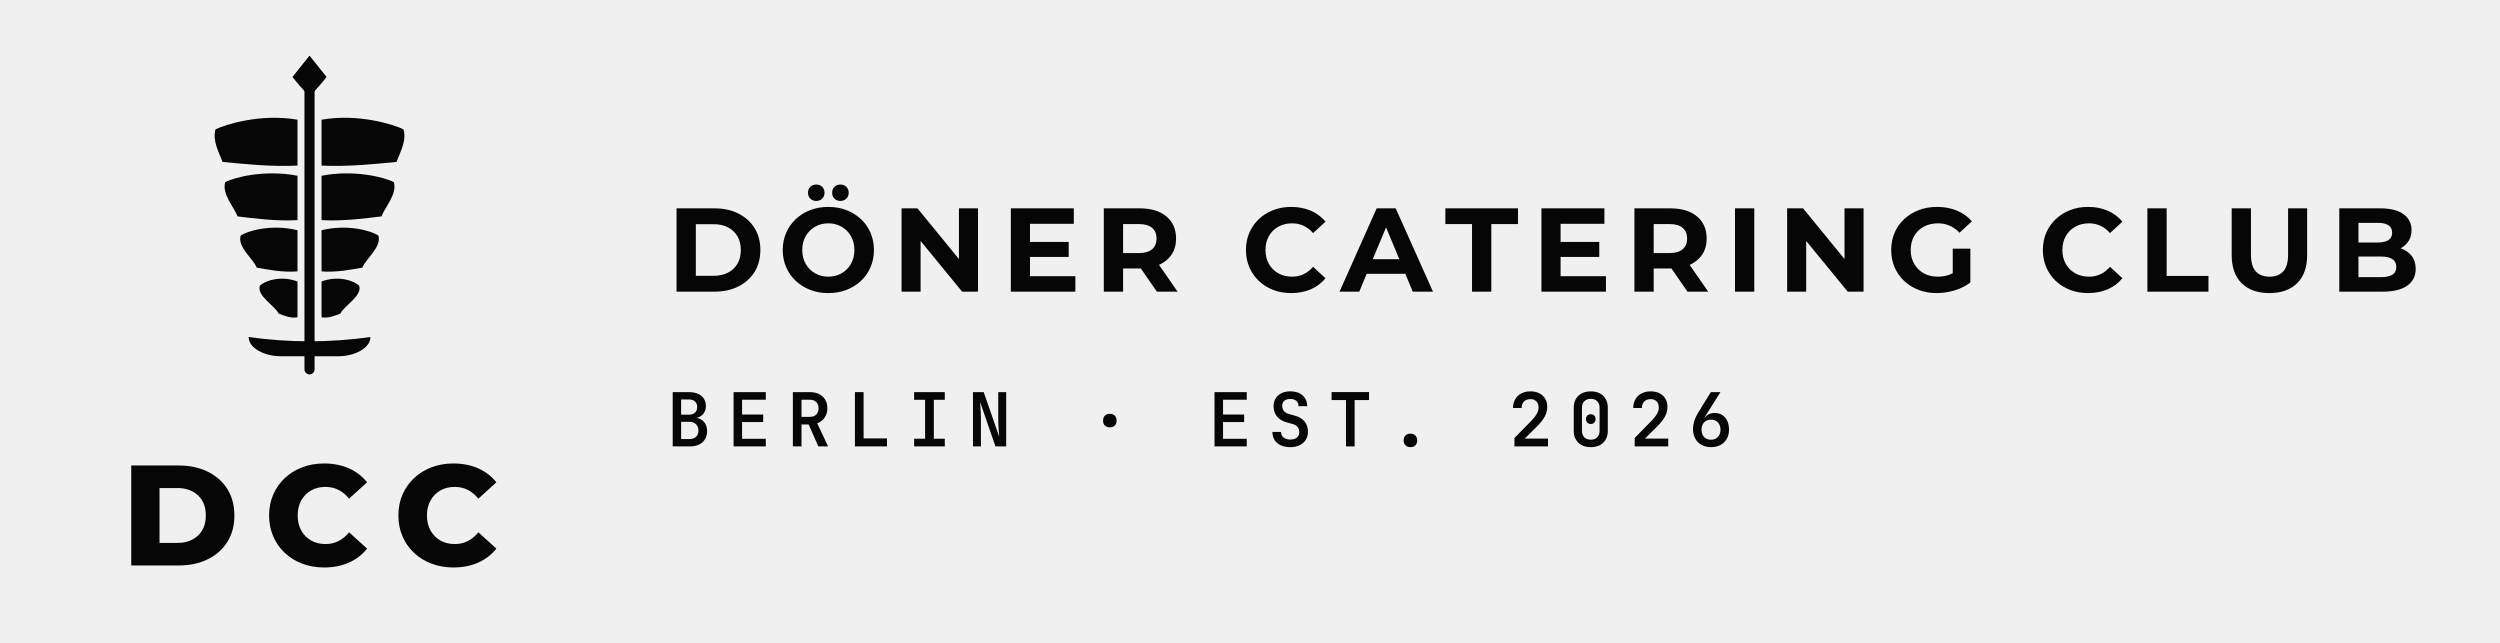
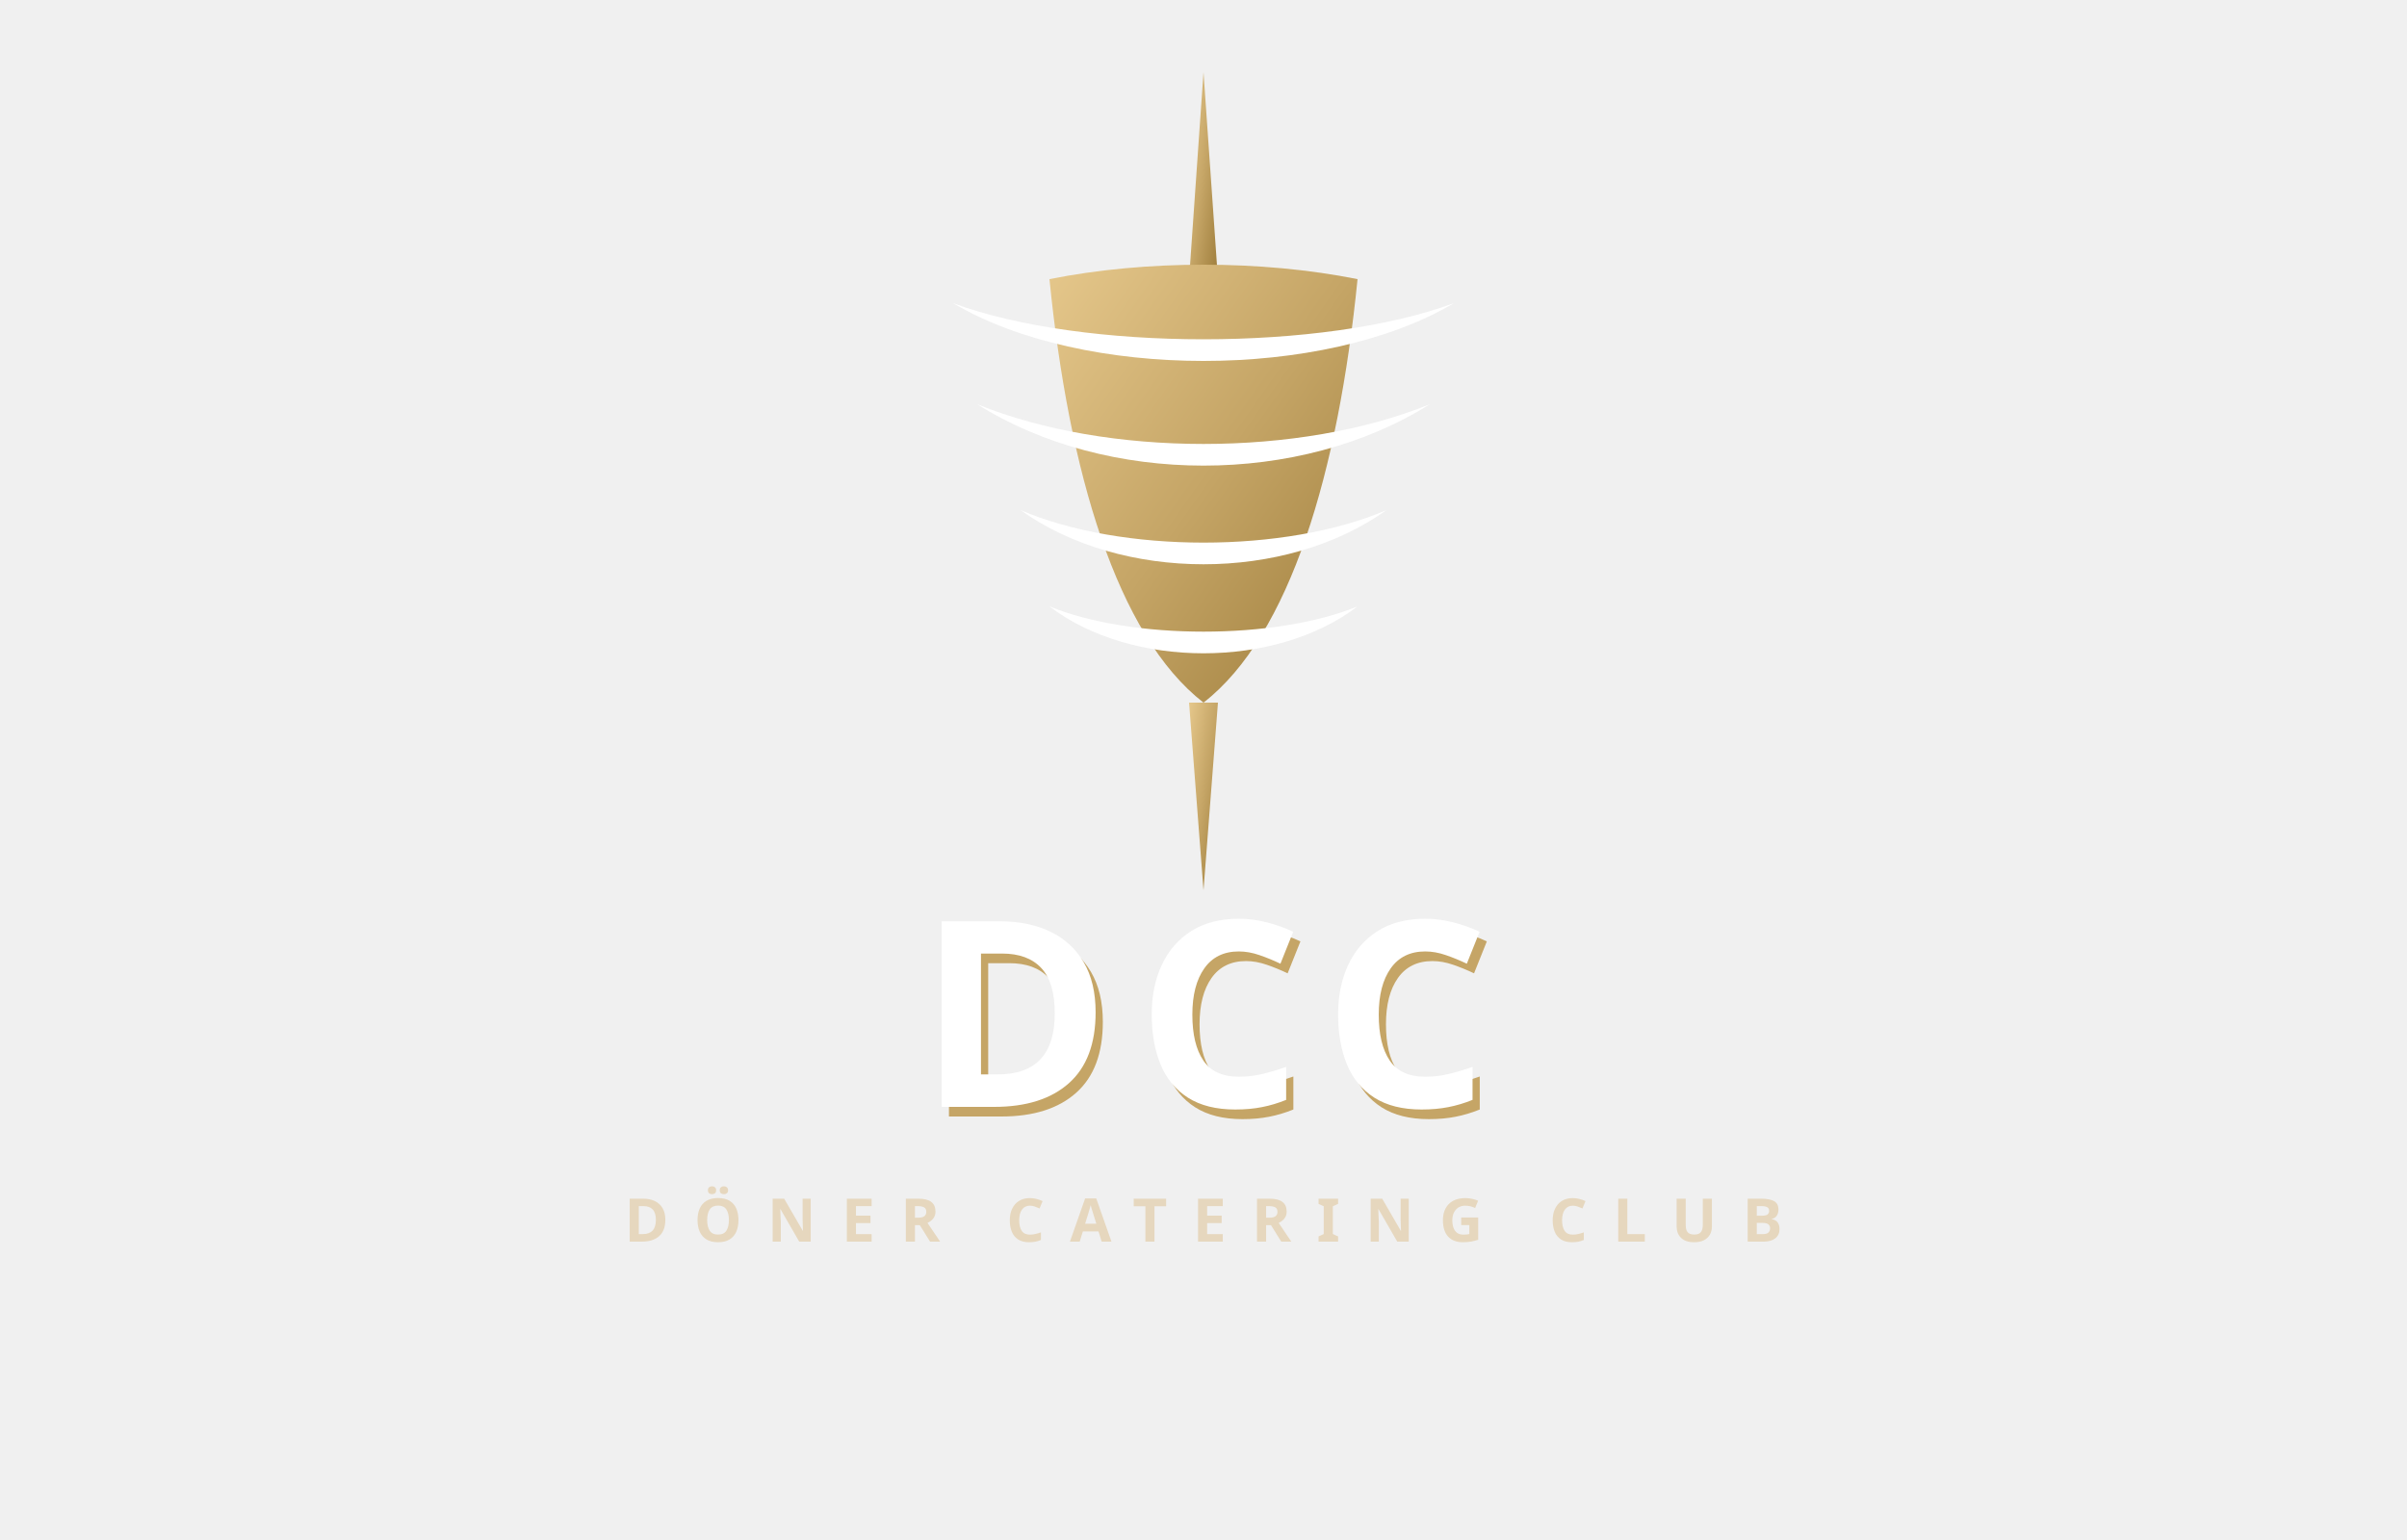
- <svg xmlns="http://www.w3.org/2000/svg" viewBox="0 0 420 108" width="420" height="108" role="img" aria-label="DCC Döner Catering Club — logo-primary (mono)">
+ <svg xmlns="http://www.w3.org/2000/svg" viewBox="0 0 500 320" width="100%" height="100%">
  <defs>
-     <linearGradient id="dcc-spit-logo-primary-mono" gradientUnits="userSpaceOnUse" x1="43.93" y1="9.35" x2="60.07" y2="62.27">
-       <stop offset="0%" stop-color="#060606" />
-       <stop offset="28%" stop-color="#060606" />
-       <stop offset="64%" stop-color="#060606" />
-       <stop offset="100%" stop-color="#060606" />
+     <linearGradient id="dccGoldGradDark" x1="0%" y1="0%" x2="100%" y2="100%">
+       <stop offset="0%" stop-color="#E5C78B" />
+       <stop offset="50%" stop-color="#C5A566" />
+       <stop offset="100%" stop-color="#9E7D3B" />
    </linearGradient>
-     <linearGradient id="dcc-spit-logo-primary-mono-text" gradientUnits="userSpaceOnUse" x1="112.00" y1="0.00" x2="291.00" y2="0.00">
-       <stop offset="0%" stop-color="#060606" />
-       <stop offset="100%" stop-color="#060606" />
-     </linearGradient>
+     <filter id="goldGlow" x="-20%" y="-20%" width="140%" height="140%">
+       <feDropShadow dx="1.5" dy="2" stdDeviation="0.5" flood-color="#C5A566" flood-opacity="0.85" />
+     </filter>
  </defs>
-   <rect x="51.15" y="14.46" width="1.70" height="48.44" rx="0.85" fill="url(#dcc-spit-logo-primary-mono)" />
-   <path d="M 52.00,9.35 Q 53.97,11.77 54.87,12.93 Q 53.97,14.10 52.00,16.25 Q 50.03,14.10 49.13,12.93 Q 50.03,11.77 52.00,9.35 Z" fill="url(#dcc-spit-logo-primary-mono)" />
-   <path d="M 49.98,20.11 C 43.79,19.03 37.86,20.92 36.21,21.73 C 35.63,23.69 36.88,25.77 37.38,27.20 C 40.53,27.51 45.57,28.05 49.98,27.82 Z" fill="url(#dcc-spit-logo-primary-mono)" />
-   <path d="M 54.02,20.11 C 60.21,19.03 66.14,20.92 67.79,21.73 C 68.37,23.69 67.12,25.77 66.62,27.20 C 63.47,27.51 58.43,28.05 54.02,27.82 Z" fill="url(#dcc-spit-logo-primary-mono)" />
-   <path d="M 49.98,29.53 C 44.51,28.45 39.29,29.80 37.83,30.61 C 37.24,32.67 39.40,34.85 39.89,36.35 C 42.41,36.66 46.45,37.20 49.98,36.98 Z" fill="url(#dcc-spit-logo-primary-mono)" />
-   <path d="M 54.02,29.53 C 59.49,28.45 64.71,29.80 66.17,30.61 C 66.76,32.67 64.60,34.85 64.11,36.35 C 61.59,36.66 57.55,37.20 54.02,36.98 Z" fill="url(#dcc-spit-logo-primary-mono)" />
-   <path d="M 49.98,38.68 C 45.68,37.60 41.57,38.77 40.43,39.58 C 39.84,41.51 42.63,43.56 43.12,44.96 C 44.83,45.27 47.58,45.81 49.98,45.59 Z" fill="url(#dcc-spit-logo-primary-mono)" />
-   <path d="M 54.02,38.68 C 58.32,37.60 62.43,38.77 63.57,39.58 C 64.16,41.51 61.37,43.56 60.88,44.96 C 59.17,45.27 56.42,45.81 54.02,45.59 Z" fill="url(#dcc-spit-logo-primary-mono)" />
-   <path d="M 49.98,47.29 C 47.14,46.21 44.42,47.20 43.66,48.01 C 43.07,49.69 46.30,51.46 46.80,52.67 C 47.59,52.99 48.87,53.53 49.98,53.30 Z" fill="url(#dcc-spit-logo-primary-mono)" />
-   <path d="M 54.02,47.29 C 56.86,46.21 59.58,47.20 60.34,48.01 C 60.93,49.69 57.70,51.46 57.20,52.67 C 56.41,52.99 55.13,53.53 54.02,53.30 Z" fill="url(#dcc-spit-logo-primary-mono)" />
-   <path d="M 41.77,56.62 Q 52.00,58.06 62.23,56.62 C 62.23,58.50 59.54,59.85 56.84,59.85 L 47.16,59.85 C 44.46,59.85 41.77,58.50 41.77,56.62 Z" fill="url(#dcc-spit-logo-primary-mono)" />
-   <path d="M22.048 95.0V78.2H29.992Q32.776 78.2 34.888 79.232Q37.0 80.264 38.188 82.148Q39.376 84.032 39.376 86.6Q39.376 89.168 38.188 91.052Q37.0 92.936 34.888 93.968Q32.776 95.0 29.992 95.0ZM26.8 91.208H29.8Q31.936 91.208 33.256 89.984Q34.576 88.76 34.576 86.6Q34.576 84.44 33.256 83.216Q31.936 81.992 29.8 81.992H26.8ZM54.448 95.336Q52.456 95.336 50.764 94.688Q49.072 94.04 47.836 92.876Q46.6 91.712 45.904 90.116Q45.208 88.52 45.208 86.6Q45.208 84.68 45.904 83.084Q46.6 81.488 47.836 80.324Q49.072 79.16 50.764 78.512Q52.456 77.864 54.448 77.864Q56.776 77.864 58.612 78.68Q60.448 79.496 61.672 81.032L58.648 83.768Q57.856 82.808 56.872 82.304Q55.888 81.8 54.688 81.8Q53.296 81.8 52.252 82.4Q51.208 83.0 50.608 84.08Q50.008 85.16 50.008 86.6Q50.008 88.04 50.608 89.12Q51.208 90.2 52.252 90.8Q53.296 91.4 54.688 91.4Q55.888 91.4 56.872 90.896Q57.856 90.392 58.648 89.432L61.672 92.168Q60.448 93.704 58.612 94.52Q56.776 95.336 54.448 95.336ZM76.168 95.336Q74.176 95.336 72.484 94.688Q70.792 94.04 69.556 92.876Q68.32 91.712 67.624 90.116Q66.928 88.52 66.928 86.6Q66.928 84.68 67.624 83.084Q68.32 81.488 69.556 80.324Q70.792 79.16 72.484 78.512Q74.176 77.864 76.168 77.864Q78.496 77.864 80.332 78.68Q82.168 79.496 83.392 81.032L80.368 83.768Q79.576 82.808 78.592 82.304Q77.608 81.8 76.408 81.8Q75.016 81.8 73.972 82.4Q72.928 83.0 72.328 84.08Q71.728 85.16 71.728 86.6Q71.728 88.04 72.328 89.12Q72.928 90.2 73.972 90.8Q75.016 91.4 76.408 91.4Q77.608 91.4 78.592 90.896Q79.576 90.392 80.368 89.432L83.392 92.168Q82.168 93.704 80.332 94.52Q78.496 95.336 76.168 95.336Z" fill="#060606" />
-   <path d="M113.66 49.0V35.0H120.02Q122.3 35.0 124.04 35.87Q125.78 36.74 126.76 38.31Q127.74 39.88 127.74 42.0Q127.74 44.12 126.76 45.69Q125.78 47.26 124.04 48.13Q122.3 49.0 120.02 49.0ZM116.9 46.34H119.86Q121.26 46.34 122.29 45.81Q123.32 45.28 123.89 44.31Q124.46 43.34 124.46 42.0Q124.46 40.66 123.89 39.69Q123.32 38.72 122.29 38.19Q121.26 37.66 119.86 37.66H116.9ZM139.16 49.24Q137.5 49.24 136.11 48.7Q134.72 48.16 133.68 47.18Q132.64 46.2 132.07 44.88Q131.5 43.56 131.5 42.0Q131.5 40.44 132.07 39.12Q132.64 37.8 133.68 36.82Q134.72 35.84 136.11 35.3Q137.5 34.76 139.16 34.76Q140.82 34.76 142.21 35.3Q143.6 35.84 144.64 36.81Q145.68 37.78 146.25 39.11Q146.82 40.44 146.82 42.0Q146.82 43.56 146.25 44.89Q145.68 46.22 144.64 47.19Q143.6 48.16 142.21 48.7Q140.82 49.24 139.16 49.24ZM139.16 46.48Q140.4 46.48 141.39 45.91Q142.38 45.34 142.96 44.33Q143.54 43.32 143.54 42.0Q143.54 40.68 142.96 39.67Q142.38 38.66 141.39 38.09Q140.4 37.52 139.16 37.52Q137.92 37.52 136.93 38.09Q135.94 38.66 135.36 39.67Q134.78 40.68 134.78 42.0Q134.78 43.32 135.36 44.33Q135.94 45.34 136.93 45.91Q137.92 46.48 139.16 46.48ZM137.14 33.76Q136.54 33.76 136.14 33.38Q135.74 33.0 135.74 32.38Q135.74 31.76 136.14 31.38Q136.54 31.0 137.14 31.0Q137.72 31.0 138.12 31.38Q138.52 31.76 138.52 32.38Q138.52 33.0 138.12 33.38Q137.72 33.76 137.14 33.76ZM141.18 33.76Q140.6 33.76 140.2 33.38Q139.8 33.0 139.8 32.38Q139.8 31.76 140.2 31.38Q140.6 31.0 141.18 31.0Q141.78 31.0 142.18 31.38Q142.58 31.76 142.58 32.38Q142.58 33.0 142.18 33.38Q141.78 33.76 141.18 33.76ZM151.46 49.0V35.0H154.14L161.1 43.52V35.0H164.3V49.0H161.64L154.66 40.48V49.0ZM169.82 49.0V35.0H180.4V37.6H173.04V40.64H179.54V43.16H173.04V46.4H180.66V49.0ZM185.44 49.0V35.0H191.42Q194.34 35.0 195.96 36.36Q197.58 37.72 197.58 40.08Q197.58 41.64 196.83 42.77Q196.08 43.9 194.72 44.5L197.84 49.0H194.36L191.66 45.1Q191.58 45.1 191.5 45.1H188.68V49.0ZM188.68 42.52H191.32Q192.8 42.52 193.55 41.87Q194.3 41.22 194.3 40.08Q194.3 38.92 193.55 38.28Q192.8 37.64 191.32 37.64H188.68ZM216.9 49.24Q215.28 49.24 213.89 48.7Q212.5 48.16 211.48 47.19Q210.46 46.22 209.89 44.9Q209.32 43.58 209.32 42.0Q209.32 40.42 209.89 39.1Q210.46 37.78 211.49 36.81Q212.52 35.84 213.9 35.3Q215.28 34.76 216.92 34.76Q218.74 34.76 220.22 35.4Q221.7 36.04 222.68 37.24L220.6 39.16Q219.16 37.52 217.08 37.52Q215.76 37.52 214.75 38.09Q213.74 38.66 213.17 39.67Q212.6 40.68 212.6 42.0Q212.6 43.32 213.17 44.33Q213.74 45.34 214.75 45.91Q215.76 46.48 217.08 46.48Q219.16 46.48 220.6 44.82L222.68 46.74Q221.7 47.96 220.22 48.6Q218.74 49.24 216.9 49.24ZM225.04 49.0 231.28 35.0H234.48L240.74 49.0H237.34L236.1 46.0H229.6L228.36 49.0ZM230.62 43.54H235.08L232.86 38.2ZM247.3 49.0V37.64H242.82V35.0H255.02V37.64H250.54V49.0ZM258.96 49.0V35.0H269.54V37.6H262.18V40.64H268.68V43.16H262.18V46.4H269.8V49.0ZM274.58 49.0V35.0H280.56Q283.48 35.0 285.1 36.36Q286.72 37.72 286.72 40.08Q286.72 41.64 285.97 42.77Q285.22 43.9 283.86 44.5L286.98 49.0H283.5L280.8 45.1Q280.72 45.1 280.64 45.1H277.82V49.0ZM277.82 42.52H280.46Q281.94 42.52 282.69 41.87Q283.44 41.22 283.44 40.08Q283.44 38.92 282.69 38.28Q281.94 37.64 280.46 37.64H277.82ZM291.48 49.0V35.0H294.72V49.0ZM300.24 49.0V35.0H302.92L309.88 43.52V35.0H313.08V49.0H310.42L303.44 40.48V49.0ZM325.36 49.24Q323.7 49.24 322.31 48.7Q320.92 48.16 319.89 47.19Q318.86 46.22 318.29 44.9Q317.72 43.58 317.72 42.0Q317.72 40.42 318.29 39.1Q318.86 37.78 319.9 36.81Q320.94 35.84 322.34 35.3Q323.74 34.76 325.42 34.76Q327.26 34.76 328.76 35.38Q330.26 36.0 331.28 37.18L329.2 39.1Q327.7 37.52 325.58 37.52Q324.22 37.52 323.19 38.08Q322.16 38.64 321.58 39.65Q321 40.66 321 42.0Q321 43.3 321.58 44.32Q322.16 45.34 323.18 45.91Q324.2 46.48 325.54 46.48Q326.2 46.48 326.83 46.35Q327.46 46.22 328.06 45.9V41.78H331.02V47.46Q329.86 48.34 328.36 48.79Q326.86 49.24 325.36 49.24ZM350.78 49.24Q349.16 49.24 347.77 48.7Q346.38 48.16 345.36 47.19Q344.34 46.22 343.77 44.9Q343.2 43.58 343.2 42.0Q343.2 40.42 343.77 39.1Q344.34 37.78 345.37 36.81Q346.4 35.84 347.78 35.3Q349.16 34.76 350.8 34.76Q352.62 34.76 354.1 35.4Q355.58 36.04 356.56 37.24L354.48 39.16Q353.04 37.52 350.96 37.52Q349.64 37.52 348.63 38.09Q347.62 38.66 347.05 39.67Q346.48 40.68 346.48 42.0Q346.48 43.32 347.05 44.33Q347.62 45.34 348.63 45.91Q349.64 46.48 350.96 46.48Q353.04 46.48 354.48 44.82L356.56 46.74Q355.58 47.96 354.1 48.6Q352.62 49.24 350.78 49.24ZM360.76 49.0V35.0H364V46.36H371.02V49.0ZM381.26 49.24Q378.28 49.24 376.6 47.58Q374.92 45.92 374.92 42.84V35.0H378.16V42.72Q378.16 44.72 378.98 45.6Q379.8 46.48 381.28 46.48Q382.76 46.48 383.58 45.6Q384.4 44.72 384.4 42.72V35.0H387.6V42.84Q387.6 45.92 385.92 47.58Q384.24 49.24 381.26 49.24ZM393 49.0V35.0H399.84Q402.48 35.0 403.81 36.0Q405.14 37.0 405.14 38.64Q405.14 39.7 404.65 40.48Q404.16 41.26 403.3 41.72Q404.46 42.1 405.15 42.98Q405.84 43.86 405.84 45.18Q405.84 46.98 404.42 47.99Q403 49.0 400.24 49.0ZM396.22 46.56H400Q401.26 46.56 401.92 46.15Q402.58 45.74 402.58 44.84Q402.58 43.1 400 43.1H396.22ZM396.22 40.74H399.44Q401.88 40.74 401.88 39.08Q401.88 37.44 399.44 37.44H396.22Z" fill="#060606" />
-   <path d="M113.013 75.0V65.875H115.756Q117.066 65.875 117.825 66.503Q118.584 67.131 118.584 68.227Q118.584 68.843 118.313 69.299Q118.042 69.754 117.567 70.004Q117.091 70.254 116.471 70.248V70.159Q117.146 70.147 117.667 70.412Q118.187 70.678 118.489 71.188Q118.791 71.697 118.791 72.418Q118.791 73.204 118.441 73.788Q118.091 74.371 117.447 74.685Q116.803 75.0 115.91 75.0ZM114.428 73.766H115.807Q116.515 73.766 116.925 73.389Q117.335 73.012 117.335 72.353Q117.335 71.681 116.925 71.273Q116.515 70.865 115.807 70.865H114.428ZM114.428 69.668H115.74Q116.384 69.668 116.756 69.323Q117.129 68.977 117.129 68.386Q117.129 67.79 116.76 67.449Q116.392 67.109 115.744 67.109H114.428ZM123.239 75.0V65.875H128.655V67.154H124.673V69.636H128.218V70.909H124.673V73.721H128.655V75.0ZM133.201 75.0V65.875H136.075Q136.96 65.875 137.617 66.209Q138.273 66.543 138.636 67.147Q138.998 67.751 138.998 68.566Q138.998 69.475 138.539 70.154Q138.08 70.833 137.294 71.111L139.123 75.0H137.483L135.855 71.313H134.652V75.0ZM134.652 70.03H136.075Q136.742 70.03 137.131 69.644Q137.52 69.258 137.52 68.605Q137.52 67.934 137.131 67.546Q136.742 67.159 136.075 67.159H134.652ZM143.627 75.0V65.875H145.084V73.654H149.015V75.0ZM153.574 75.0V73.709H155.415V67.166H153.574V65.875H158.726V67.166H156.885V73.709H158.726V75.0ZM163.459 75.0V65.875H165.263L167.863 73.356Q167.832 72.977 167.793 72.454Q167.753 71.931 167.729 71.381Q167.705 70.83 167.705 70.392V65.875H169.041V75.0H167.237L164.655 67.519Q164.686 67.864 164.716 68.361Q164.747 68.859 164.771 69.39Q164.795 69.921 164.795 70.373V75.0ZM186.45 71.794Q185.931 71.794 185.622 71.489Q185.313 71.183 185.313 70.671Q185.313 70.139 185.622 69.83Q185.931 69.52 186.45 69.52Q186.975 69.52 187.281 69.83Q187.587 70.139 187.587 70.671Q187.587 71.183 187.281 71.489Q186.975 71.794 186.45 71.794ZM204.039 75.0V65.875H209.455V67.154H205.473V69.636H209.018V70.909H205.473V73.721H209.455V75.0ZM216.778 75.125Q215.85 75.125 215.176 74.814Q214.502 74.503 214.135 73.929Q213.769 73.356 213.762 72.57H215.219Q215.219 73.158 215.638 73.5Q216.057 73.841 216.794 73.841Q217.493 73.841 217.887 73.509Q218.281 73.177 218.281 72.589Q218.281 72.106 218.007 71.748Q217.733 71.391 217.227 71.256L216.128 70.946Q215.091 70.664 214.523 69.959Q213.956 69.253 213.956 68.269Q213.956 67.504 214.304 66.938Q214.652 66.372 215.285 66.058Q215.918 65.743 216.781 65.743Q218.069 65.743 218.836 66.423Q219.602 67.103 219.609 68.243H218.152Q218.152 67.673 217.79 67.35Q217.428 67.027 216.763 67.027Q216.121 67.027 215.767 67.33Q215.413 67.633 215.413 68.18Q215.413 68.671 215.683 69.025Q215.952 69.38 216.454 69.521L217.582 69.844Q218.628 70.126 219.183 70.827Q219.738 71.529 219.738 72.536Q219.738 73.309 219.369 73.893Q219 74.478 218.335 74.801Q217.671 75.125 216.778 75.125ZM226.122 75.0V67.214H223.705V65.868H229.995V67.214H227.578V75.0ZM236.95 75.125Q236.431 75.125 236.122 74.82Q235.813 74.514 235.813 74.002Q235.813 73.47 236.122 73.16Q236.431 72.851 236.95 72.851Q237.475 72.851 237.781 73.16Q238.087 73.47 238.087 74.002Q238.087 74.514 237.781 74.82Q237.475 75.125 236.95 75.125ZM254.428 75.0V73.579L257.266 70.688Q257.89 70.042 258.184 69.523Q258.479 69.004 258.479 68.476Q258.479 67.808 258.115 67.431Q257.752 67.054 257.121 67.054Q256.426 67.054 256.031 67.452Q255.635 67.849 255.635 68.548H254.178Q254.192 67.69 254.56 67.062Q254.927 66.433 255.589 66.092Q256.25 65.75 257.137 65.75Q257.99 65.75 258.619 66.074Q259.247 66.399 259.591 66.986Q259.936 67.574 259.936 68.381Q259.936 69.205 259.512 69.99Q259.089 70.775 258.14 71.711L256.155 73.682H260.064V75.0ZM267.253 75.125Q266.379 75.125 265.736 74.788Q265.092 74.451 264.741 73.84Q264.389 73.229 264.389 72.41V68.465Q264.389 67.64 264.74 67.031Q265.091 66.422 265.735 66.086Q266.378 65.75 267.249 65.75Q268.133 65.75 268.771 66.086Q269.408 66.422 269.759 67.031Q270.111 67.64 270.111 68.465V72.41Q270.111 73.229 269.759 73.84Q269.408 74.451 268.767 74.788Q268.126 75.125 267.253 75.125ZM267.253 73.869Q267.928 73.869 268.329 73.468Q268.73 73.067 268.73 72.41V68.465Q268.73 67.808 268.329 67.407Q267.928 67.006 267.25 67.006Q266.572 67.006 266.171 67.407Q265.77 67.808 265.77 68.465V72.41Q265.77 73.067 266.174 73.468Q266.577 73.869 267.253 73.869ZM267.252 71.23Q266.89 71.23 266.668 71.002Q266.445 70.774 266.445 70.398Q266.445 70.035 266.667 69.815Q266.889 69.595 267.252 69.595Q267.615 69.595 267.835 69.815Q268.055 70.036 268.055 70.397Q268.055 70.772 267.834 71.001Q267.613 71.23 267.252 71.23ZM274.628 75.0V73.579L277.466 70.688Q278.09 70.042 278.384 69.523Q278.679 69.004 278.679 68.476Q278.679 67.808 278.315 67.431Q277.952 67.054 277.321 67.054Q276.626 67.054 276.231 67.452Q275.835 67.849 275.835 68.548H274.378Q274.392 67.69 274.76 67.062Q275.127 66.433 275.789 66.092Q276.45 65.75 277.337 65.75Q278.19 65.75 278.819 66.074Q279.447 66.399 279.791 66.986Q280.136 67.574 280.136 68.381Q280.136 69.205 279.712 69.99Q279.289 70.775 278.34 71.711L276.355 73.682H280.264V75.0ZM287.457 75.125Q286.547 75.125 285.864 74.745Q285.181 74.365 284.802 73.681Q284.423 72.997 284.423 72.093Q284.423 71.434 284.636 70.735Q284.849 70.037 285.236 69.413L287.419 65.875H289.04L286.369 70.102L286.436 70.145Q286.69 69.773 287.111 69.575Q287.532 69.376 288.055 69.376Q288.788 69.376 289.333 69.723Q289.877 70.071 290.177 70.7Q290.477 71.329 290.477 72.182Q290.477 73.062 290.098 73.725Q289.719 74.388 289.046 74.756Q288.372 75.125 287.457 75.125ZM287.45 73.876Q288.167 73.876 288.605 73.415Q289.042 72.953 289.042 72.193Q289.042 71.428 288.605 70.963Q288.168 70.499 287.45 70.499Q286.733 70.499 286.295 70.963Q285.858 71.428 285.858 72.193Q285.858 72.953 286.295 73.415Q286.732 73.876 287.45 73.876Z" fill="url(#dcc-spit-logo-primary-mono-text)" />
+   <g transform="translate(0, -10)">
+     <path d="M 250 25 L 253 68 L 247 68 Z" fill="url(#dccGoldGradDark)" />
+     <path d="M 218 68               C 238 64, 262 64, 282 68               C 278 108, 268 142, 250 156               C 232 142, 222 108, 218 68               Z" fill="url(#dccGoldGradDark)" />
+     <path d="M 247 156 L 253 156 L 250 195 Z" fill="url(#dccGoldGradDark)" />
+     <path d="M 198 73               C 225 89, 275 89, 302 73               C 275 83, 225 83, 198 73               Z" fill="#FFFFFF" />
+     <path d="M 203 94               C 230 111, 270 111, 297 94               C 270 105, 230 105, 203 94               Z" fill="#FFFFFF" />
+     <path d="M 212 116               C 233 131, 267 131, 288 116               C 267 125, 233 125, 212 116               Z" fill="#FFFFFF" />
+     <path d="M 218 136               C 235 149, 265 149, 282 136               C 265 143, 235 143, 218 136               Z" fill="#FFFFFF" />
+     <g transform="translate(250, 240)">
+       <text x="1.5" y="2" text-anchor="middle" font-family="'Montserrat', 'Space Grotesk', sans-serif" font-weight="900" font-size="54" letter-spacing="0.10em" fill="#C5A566">
+         DCC
+       </text>
+       <text x="0" y="0" text-anchor="middle" font-family="'Montserrat', 'Space Grotesk', sans-serif" font-weight="900" font-size="54" letter-spacing="0.10em" fill="#FFFFFF">
+         DCC
+       </text>
+       <text x="0" y="28" text-anchor="middle" font-family="'Montserrat', 'Space Grotesk', sans-serif" font-weight="600" font-size="12.5" letter-spacing="0.42em" fill="#E6D7BE">
+         DÖNER CATERING CLUB
+       </text>
+     </g>
+   </g>
</svg>
